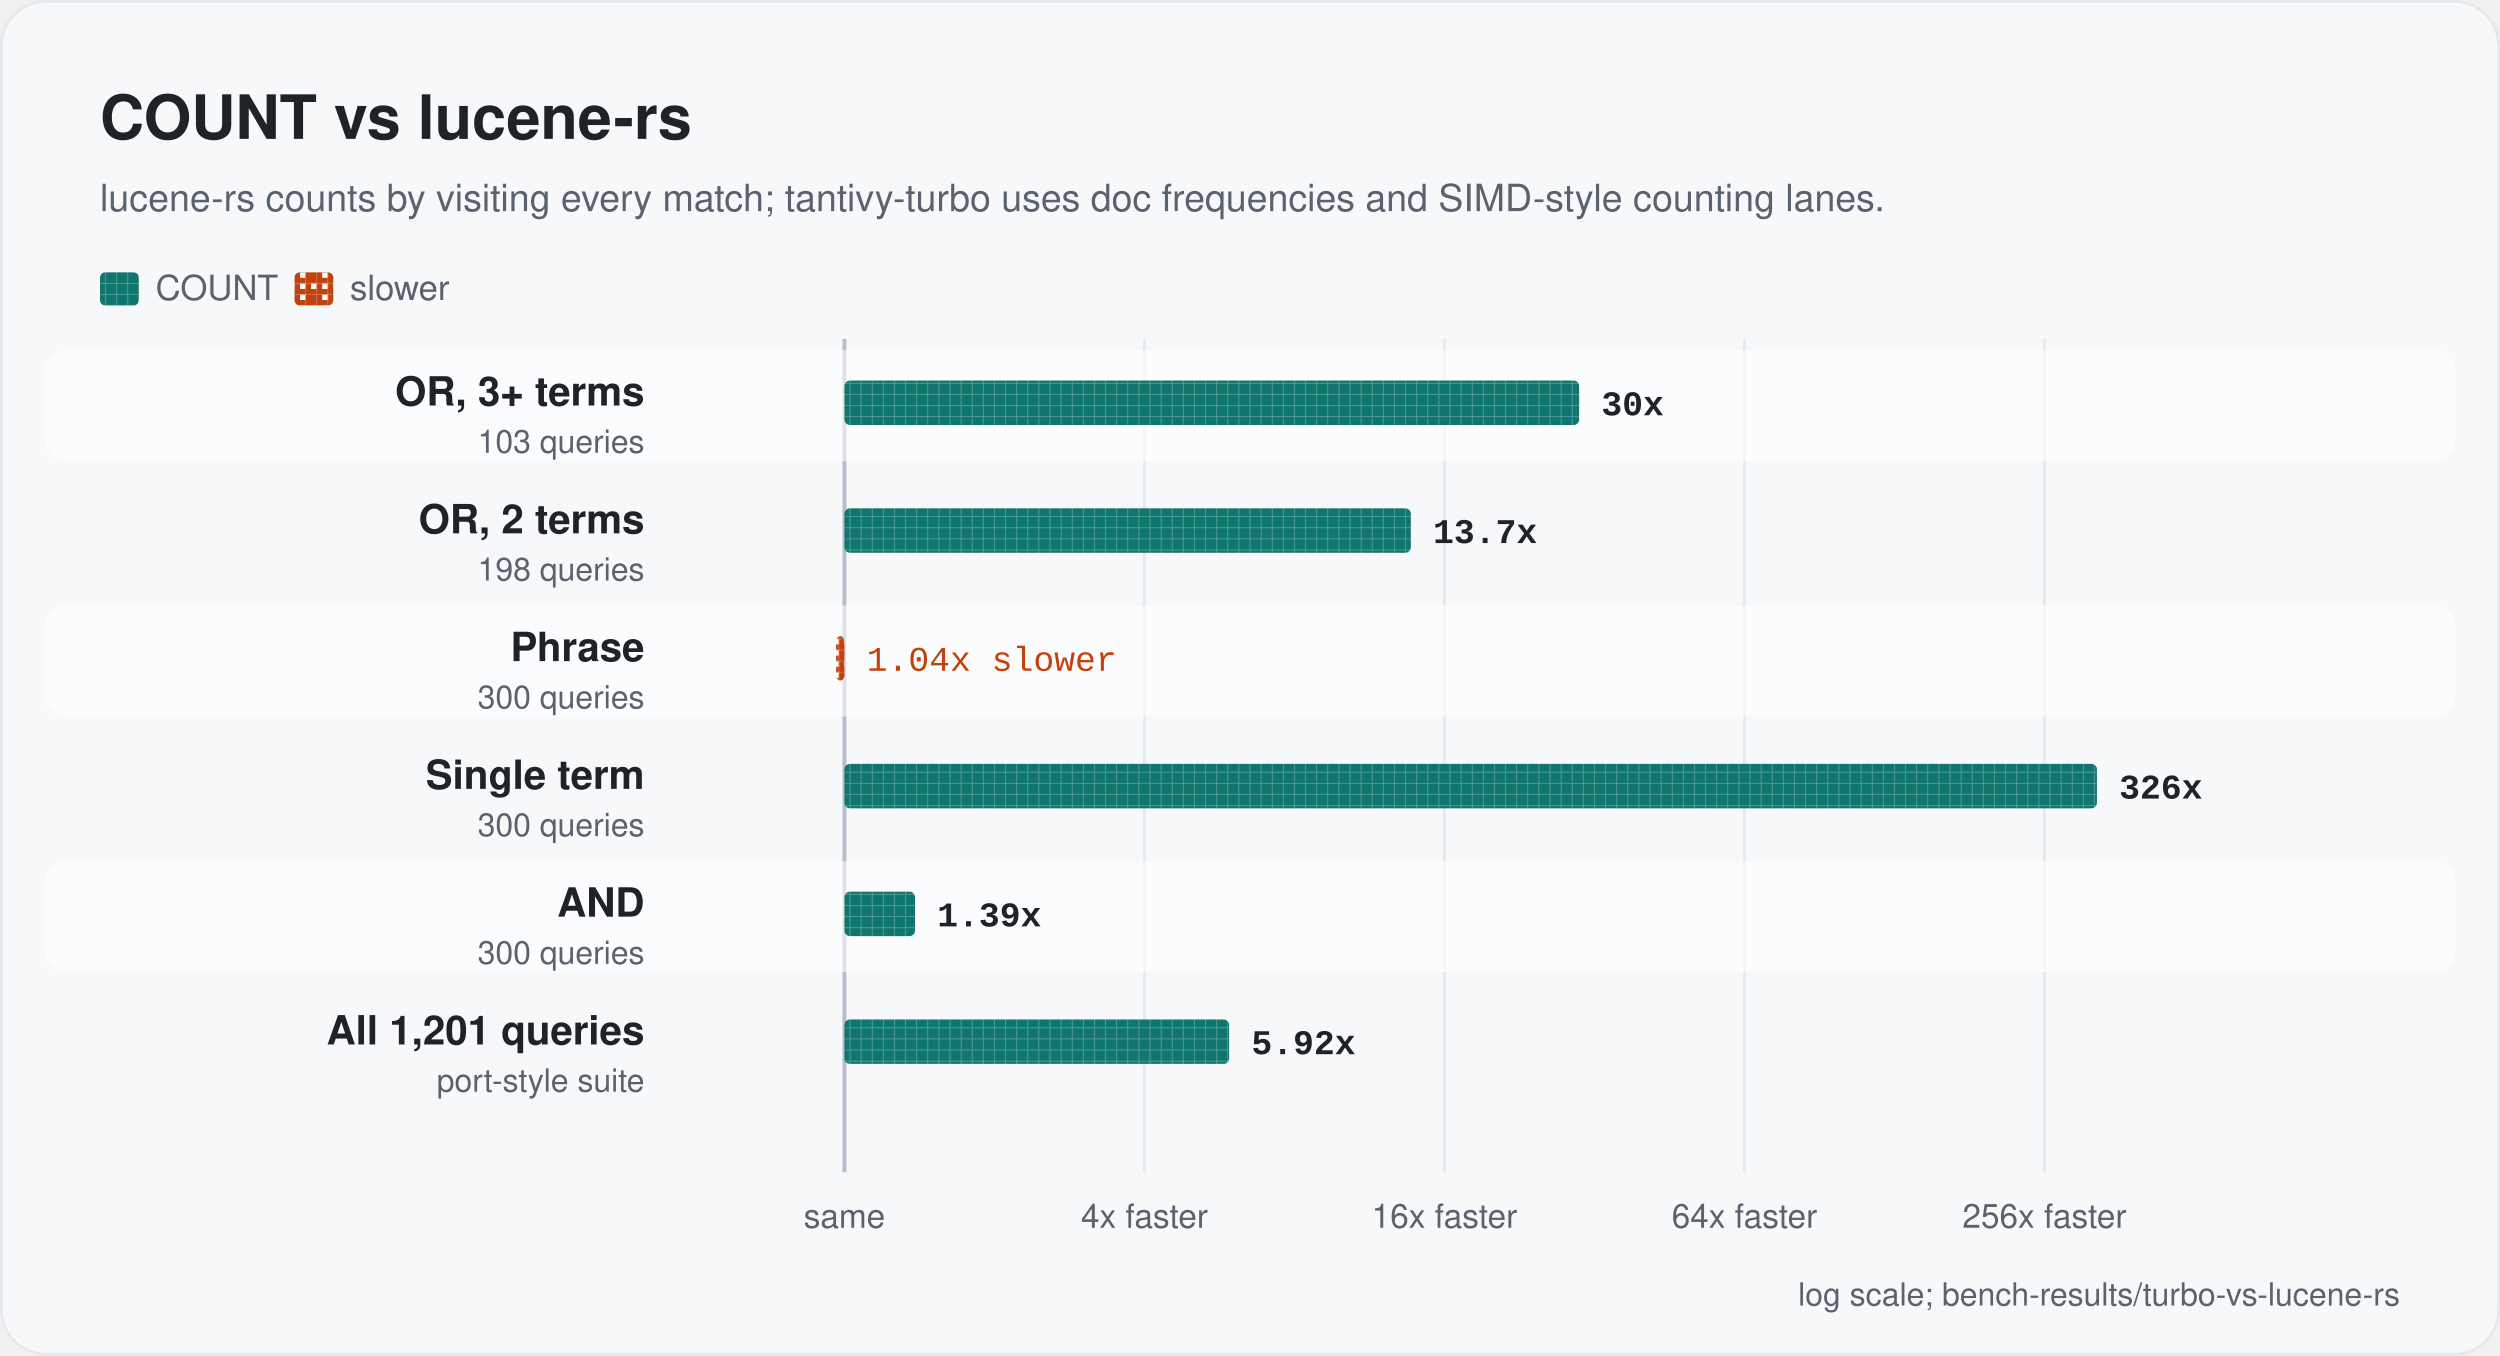
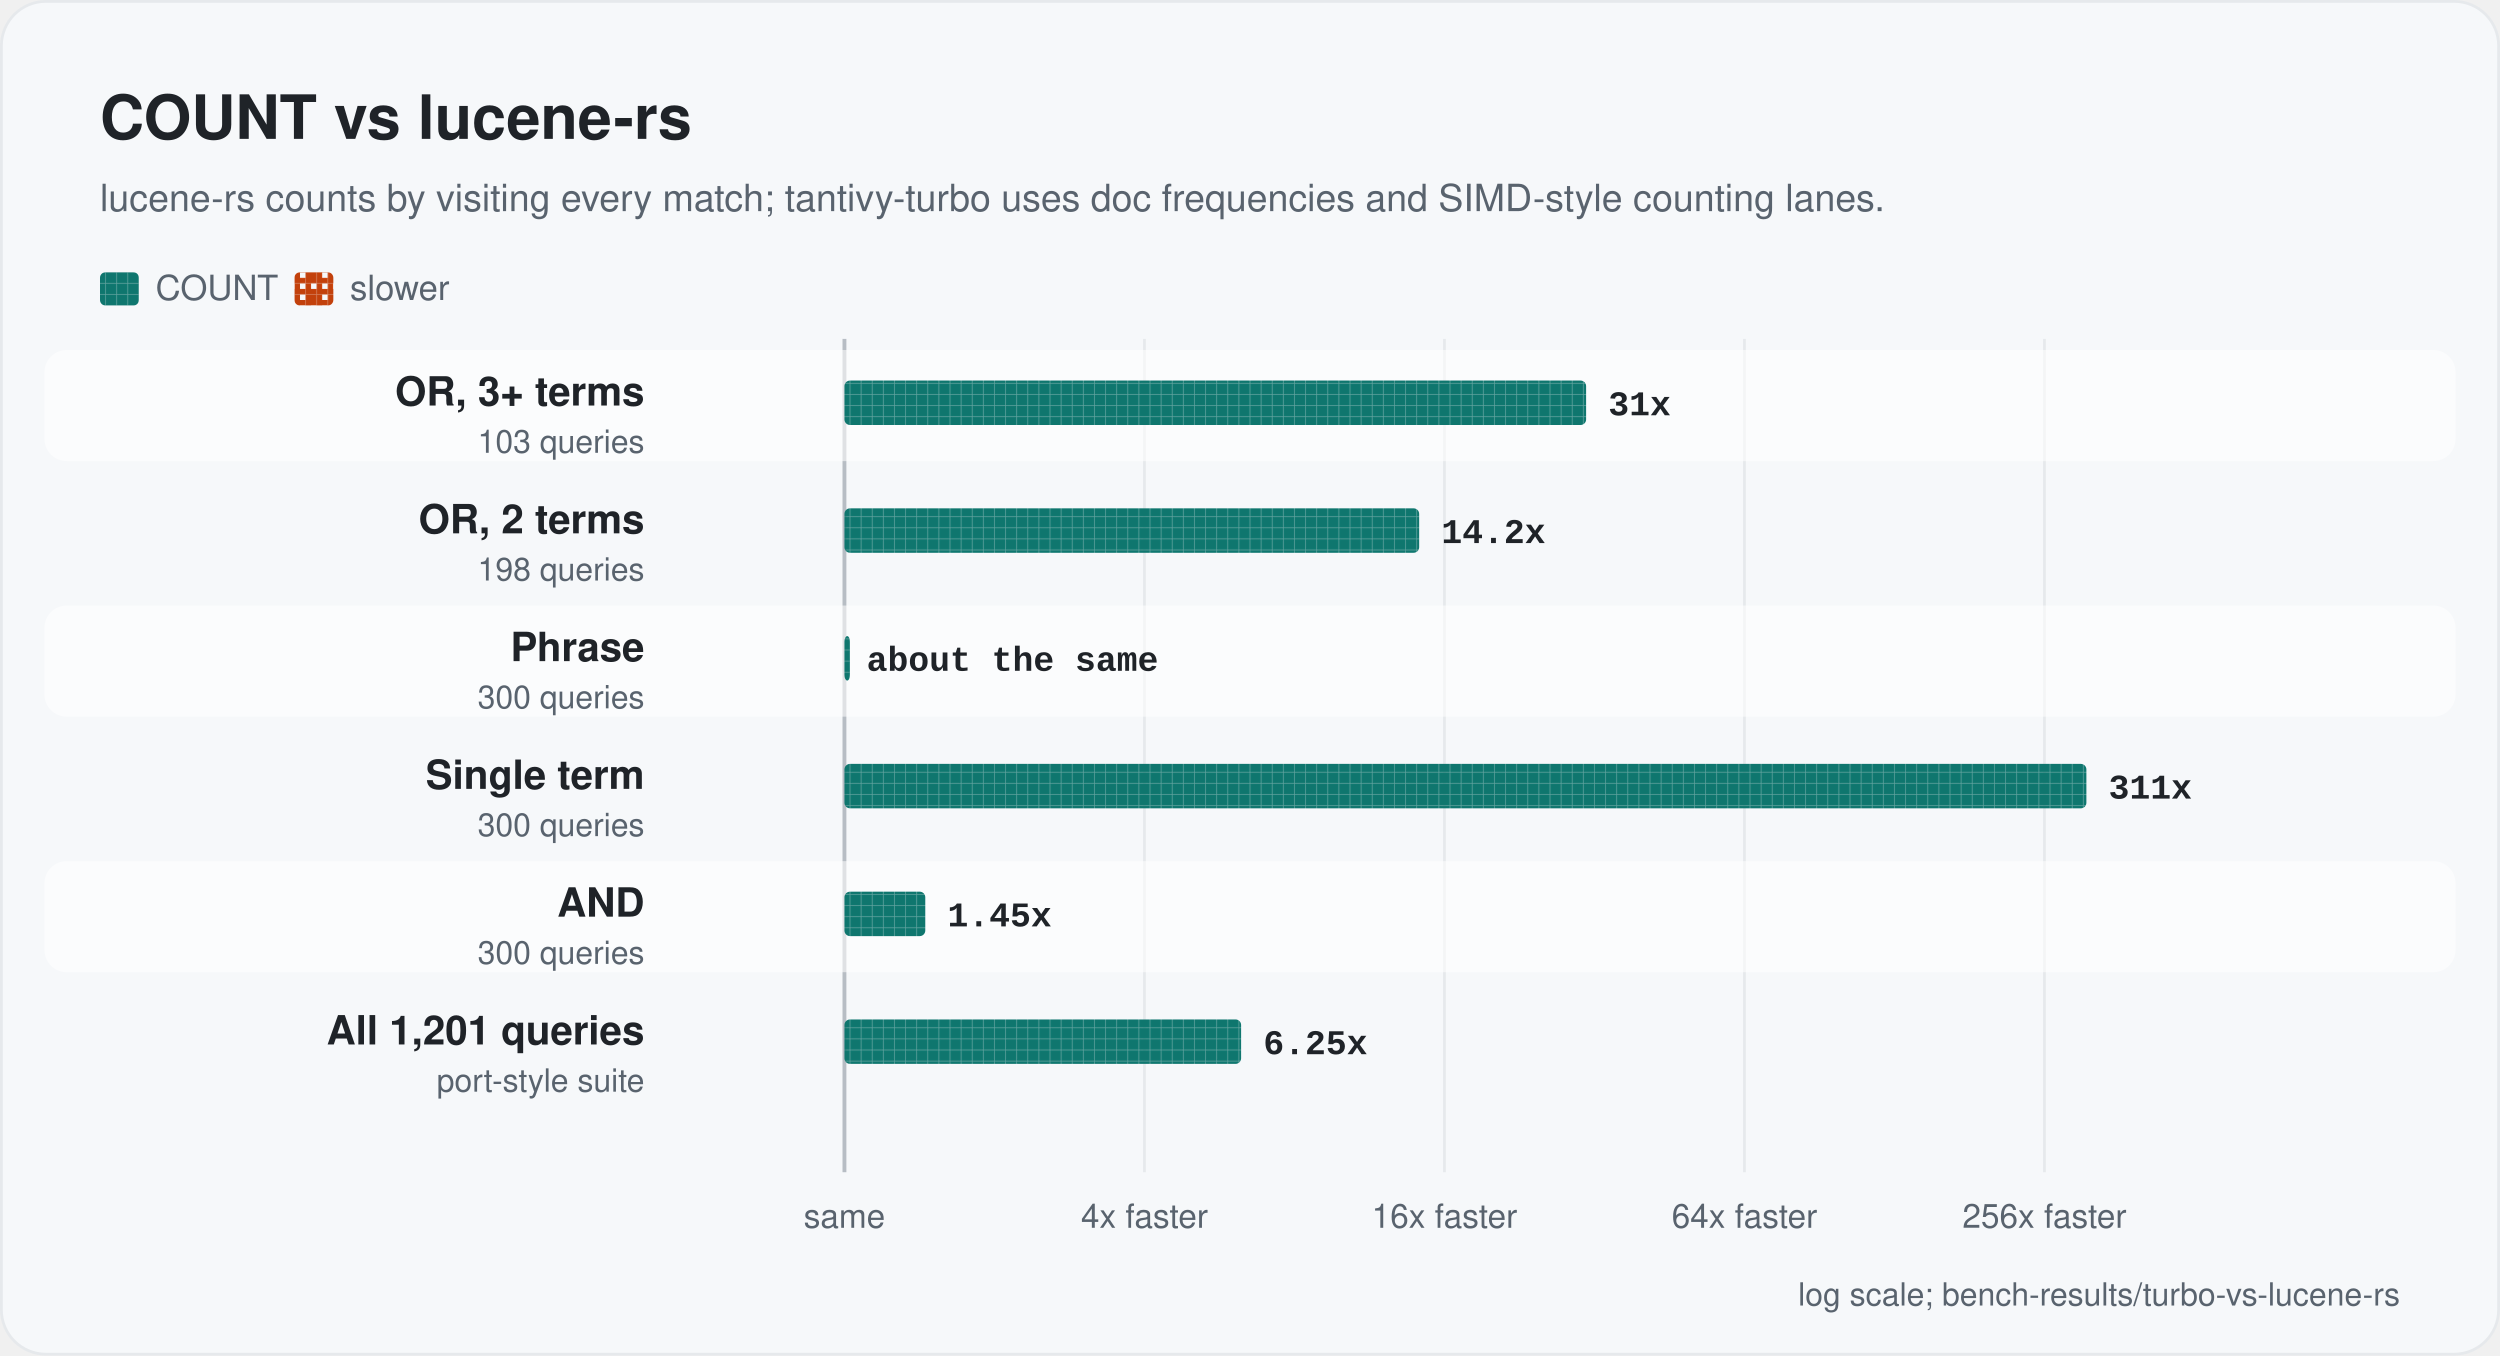
<svg xmlns="http://www.w3.org/2000/svg" width="900" height="488" viewBox="0 0 900 488">
  <defs>
    <pattern id="fast6" width="8" height="8" patternUnits="userSpaceOnUse">
      <rect x="0" y="0" width="2" height="2" fill="#4d7c0f" />
      <rect x="4" y="0" width="2" height="2" fill="#4d7c0f" />
      <rect x="2" y="2" width="2" height="2" fill="#4d7c0f" />
      <rect x="0" y="4" width="2" height="2" fill="#4d7c0f" />
      <rect x="4" y="4" width="2" height="2" fill="#4d7c0f" />
      <rect x="6" y="6" width="2" height="2" fill="#4d7c0f" />
    </pattern>
    <pattern id="fast10" width="8" height="8" patternUnits="userSpaceOnUse">
      <rect x="0" y="0" width="2" height="2" fill="#4d7c0f" />
      <rect x="2" y="0" width="2" height="2" fill="#4d7c0f" />
      <rect x="4" y="0" width="2" height="2" fill="#4d7c0f" />
      <rect x="2" y="2" width="2" height="2" fill="#4d7c0f" />
      <rect x="6" y="2" width="2" height="2" fill="#4d7c0f" />
      <rect x="0" y="4" width="2" height="2" fill="#4d7c0f" />
      <rect x="4" y="4" width="2" height="2" fill="#4d7c0f" />
      <rect x="6" y="4" width="2" height="2" fill="#4d7c0f" />
      <rect x="2" y="6" width="2" height="2" fill="#4d7c0f" />
      <rect x="6" y="6" width="2" height="2" fill="#4d7c0f" />
    </pattern>
    <pattern id="fast13" width="8" height="8" patternUnits="userSpaceOnUse">
      <rect x="0" y="0" width="2" height="2" fill="#4d7c0f" />
      <rect x="2" y="0" width="2" height="2" fill="#4d7c0f" />
      <rect x="4" y="0" width="2" height="2" fill="#4d7c0f" />
      <rect x="6" y="0" width="2" height="2" fill="#4d7c0f" />
      <rect x="0" y="2" width="2" height="2" fill="#4d7c0f" />
      <rect x="2" y="2" width="2" height="2" fill="#4d7c0f" />
      <rect x="6" y="2" width="2" height="2" fill="#4d7c0f" />
      <rect x="0" y="4" width="2" height="2" fill="#4d7c0f" />
      <rect x="2" y="4" width="2" height="2" fill="#4d7c0f" />
      <rect x="4" y="4" width="2" height="2" fill="#4d7c0f" />
      <rect x="6" y="4" width="2" height="2" fill="#4d7c0f" />
      <rect x="2" y="6" width="2" height="2" fill="#4d7c0f" />
      <rect x="6" y="6" width="2" height="2" fill="#4d7c0f" />
    </pattern>
    <pattern id="fast16" width="8" height="8" patternUnits="userSpaceOnUse">
      <rect x="0" y="0" width="2" height="2" fill="#4d7c0f" />
      <rect x="2" y="0" width="2" height="2" fill="#4d7c0f" />
      <rect x="4" y="0" width="2" height="2" fill="#4d7c0f" />
      <rect x="6" y="0" width="2" height="2" fill="#4d7c0f" />
      <rect x="0" y="2" width="2" height="2" fill="#4d7c0f" />
      <rect x="2" y="2" width="2" height="2" fill="#4d7c0f" />
      <rect x="4" y="2" width="2" height="2" fill="#4d7c0f" />
      <rect x="6" y="2" width="2" height="2" fill="#4d7c0f" />
      <rect x="0" y="4" width="2" height="2" fill="#4d7c0f" />
      <rect x="2" y="4" width="2" height="2" fill="#4d7c0f" />
      <rect x="4" y="4" width="2" height="2" fill="#4d7c0f" />
      <rect x="6" y="4" width="2" height="2" fill="#4d7c0f" />
      <rect x="0" y="6" width="2" height="2" fill="#4d7c0f" />
      <rect x="2" y="6" width="2" height="2" fill="#4d7c0f" />
      <rect x="4" y="6" width="2" height="2" fill="#4d7c0f" />
      <rect x="6" y="6" width="2" height="2" fill="#4d7c0f" />
    </pattern>
    <pattern id="fast26" width="8" height="8" patternUnits="userSpaceOnUse">
      <rect x="0" y="0" width="2" height="2" fill="#0f766e" />
      <rect x="4" y="0" width="2" height="2" fill="#0f766e" />
      <rect x="2" y="2" width="2" height="2" fill="#0f766e" />
      <rect x="0" y="4" width="2" height="2" fill="#0f766e" />
      <rect x="4" y="4" width="2" height="2" fill="#0f766e" />
      <rect x="6" y="6" width="2" height="2" fill="#0f766e" />
    </pattern>
    <pattern id="fast210" width="8" height="8" patternUnits="userSpaceOnUse">
      <rect x="0" y="0" width="2" height="2" fill="#0f766e" />
      <rect x="2" y="0" width="2" height="2" fill="#0f766e" />
      <rect x="4" y="0" width="2" height="2" fill="#0f766e" />
      <rect x="2" y="2" width="2" height="2" fill="#0f766e" />
      <rect x="6" y="2" width="2" height="2" fill="#0f766e" />
      <rect x="0" y="4" width="2" height="2" fill="#0f766e" />
      <rect x="4" y="4" width="2" height="2" fill="#0f766e" />
      <rect x="6" y="4" width="2" height="2" fill="#0f766e" />
      <rect x="2" y="6" width="2" height="2" fill="#0f766e" />
      <rect x="6" y="6" width="2" height="2" fill="#0f766e" />
    </pattern>
    <pattern id="fast213" width="8" height="8" patternUnits="userSpaceOnUse">
      <rect x="0" y="0" width="2" height="2" fill="#0f766e" />
      <rect x="2" y="0" width="2" height="2" fill="#0f766e" />
      <rect x="4" y="0" width="2" height="2" fill="#0f766e" />
      <rect x="6" y="0" width="2" height="2" fill="#0f766e" />
      <rect x="0" y="2" width="2" height="2" fill="#0f766e" />
      <rect x="2" y="2" width="2" height="2" fill="#0f766e" />
      <rect x="6" y="2" width="2" height="2" fill="#0f766e" />
      <rect x="0" y="4" width="2" height="2" fill="#0f766e" />
      <rect x="2" y="4" width="2" height="2" fill="#0f766e" />
      <rect x="4" y="4" width="2" height="2" fill="#0f766e" />
      <rect x="6" y="4" width="2" height="2" fill="#0f766e" />
      <rect x="2" y="6" width="2" height="2" fill="#0f766e" />
      <rect x="6" y="6" width="2" height="2" fill="#0f766e" />
    </pattern>
    <pattern id="fast216" width="8" height="8" patternUnits="userSpaceOnUse">
      <rect x="0" y="0" width="2" height="2" fill="#0f766e" />
      <rect x="2" y="0" width="2" height="2" fill="#0f766e" />
      <rect x="4" y="0" width="2" height="2" fill="#0f766e" />
      <rect x="6" y="0" width="2" height="2" fill="#0f766e" />
      <rect x="0" y="2" width="2" height="2" fill="#0f766e" />
      <rect x="2" y="2" width="2" height="2" fill="#0f766e" />
      <rect x="4" y="2" width="2" height="2" fill="#0f766e" />
      <rect x="6" y="2" width="2" height="2" fill="#0f766e" />
      <rect x="0" y="4" width="2" height="2" fill="#0f766e" />
      <rect x="2" y="4" width="2" height="2" fill="#0f766e" />
      <rect x="4" y="4" width="2" height="2" fill="#0f766e" />
      <rect x="6" y="4" width="2" height="2" fill="#0f766e" />
      <rect x="0" y="6" width="2" height="2" fill="#0f766e" />
      <rect x="2" y="6" width="2" height="2" fill="#0f766e" />
      <rect x="4" y="6" width="2" height="2" fill="#0f766e" />
      <rect x="6" y="6" width="2" height="2" fill="#0f766e" />
    </pattern>
    <pattern id="slow6" width="8" height="8" patternUnits="userSpaceOnUse">
      <rect x="0" y="0" width="2" height="2" fill="#c2410c" />
      <rect x="4" y="0" width="2" height="2" fill="#c2410c" />
      <rect x="2" y="2" width="2" height="2" fill="#c2410c" />
      <rect x="0" y="4" width="2" height="2" fill="#c2410c" />
      <rect x="4" y="4" width="2" height="2" fill="#c2410c" />
      <rect x="6" y="6" width="2" height="2" fill="#c2410c" />
    </pattern>
    <pattern id="slow10" width="8" height="8" patternUnits="userSpaceOnUse">
      <rect x="0" y="0" width="2" height="2" fill="#c2410c" />
      <rect x="2" y="0" width="2" height="2" fill="#c2410c" />
      <rect x="4" y="0" width="2" height="2" fill="#c2410c" />
      <rect x="2" y="2" width="2" height="2" fill="#c2410c" />
      <rect x="6" y="2" width="2" height="2" fill="#c2410c" />
      <rect x="0" y="4" width="2" height="2" fill="#c2410c" />
      <rect x="4" y="4" width="2" height="2" fill="#c2410c" />
      <rect x="6" y="4" width="2" height="2" fill="#c2410c" />
      <rect x="2" y="6" width="2" height="2" fill="#c2410c" />
      <rect x="6" y="6" width="2" height="2" fill="#c2410c" />
    </pattern>
    <pattern id="slow13" width="8" height="8" patternUnits="userSpaceOnUse">
      <rect x="0" y="0" width="2" height="2" fill="#c2410c" />
      <rect x="2" y="0" width="2" height="2" fill="#c2410c" />
      <rect x="4" y="0" width="2" height="2" fill="#c2410c" />
      <rect x="6" y="0" width="2" height="2" fill="#c2410c" />
      <rect x="0" y="2" width="2" height="2" fill="#c2410c" />
      <rect x="2" y="2" width="2" height="2" fill="#c2410c" />
      <rect x="6" y="2" width="2" height="2" fill="#c2410c" />
      <rect x="0" y="4" width="2" height="2" fill="#c2410c" />
      <rect x="2" y="4" width="2" height="2" fill="#c2410c" />
      <rect x="4" y="4" width="2" height="2" fill="#c2410c" />
      <rect x="6" y="4" width="2" height="2" fill="#c2410c" />
      <rect x="2" y="6" width="2" height="2" fill="#c2410c" />
      <rect x="6" y="6" width="2" height="2" fill="#c2410c" />
    </pattern>
    <pattern id="slow16" width="8" height="8" patternUnits="userSpaceOnUse">
      <rect x="0" y="0" width="2" height="2" fill="#c2410c" />
      <rect x="2" y="0" width="2" height="2" fill="#c2410c" />
      <rect x="4" y="0" width="2" height="2" fill="#c2410c" />
      <rect x="6" y="0" width="2" height="2" fill="#c2410c" />
      <rect x="0" y="2" width="2" height="2" fill="#c2410c" />
      <rect x="2" y="2" width="2" height="2" fill="#c2410c" />
      <rect x="4" y="2" width="2" height="2" fill="#c2410c" />
      <rect x="6" y="2" width="2" height="2" fill="#c2410c" />
      <rect x="0" y="4" width="2" height="2" fill="#c2410c" />
      <rect x="2" y="4" width="2" height="2" fill="#c2410c" />
      <rect x="4" y="4" width="2" height="2" fill="#c2410c" />
      <rect x="6" y="4" width="2" height="2" fill="#c2410c" />
      <rect x="0" y="6" width="2" height="2" fill="#c2410c" />
      <rect x="2" y="6" width="2" height="2" fill="#c2410c" />
      <rect x="4" y="6" width="2" height="2" fill="#c2410c" />
      <rect x="6" y="6" width="2" height="2" fill="#c2410c" />
    </pattern>
    <pattern id="neutral6" width="8" height="8" patternUnits="userSpaceOnUse">
      <rect x="0" y="0" width="2" height="2" fill="#8c959f" />
      <rect x="4" y="0" width="2" height="2" fill="#8c959f" />
      <rect x="2" y="2" width="2" height="2" fill="#8c959f" />
      <rect x="0" y="4" width="2" height="2" fill="#8c959f" />
      <rect x="4" y="4" width="2" height="2" fill="#8c959f" />
      <rect x="6" y="6" width="2" height="2" fill="#8c959f" />
    </pattern>
    <pattern id="neutral10" width="8" height="8" patternUnits="userSpaceOnUse">
      <rect x="0" y="0" width="2" height="2" fill="#8c959f" />
      <rect x="2" y="0" width="2" height="2" fill="#8c959f" />
      <rect x="4" y="0" width="2" height="2" fill="#8c959f" />
      <rect x="2" y="2" width="2" height="2" fill="#8c959f" />
      <rect x="6" y="2" width="2" height="2" fill="#8c959f" />
      <rect x="0" y="4" width="2" height="2" fill="#8c959f" />
      <rect x="4" y="4" width="2" height="2" fill="#8c959f" />
      <rect x="6" y="4" width="2" height="2" fill="#8c959f" />
      <rect x="2" y="6" width="2" height="2" fill="#8c959f" />
      <rect x="6" y="6" width="2" height="2" fill="#8c959f" />
    </pattern>
    <pattern id="neutral13" width="8" height="8" patternUnits="userSpaceOnUse">
      <rect x="0" y="0" width="2" height="2" fill="#8c959f" />
      <rect x="2" y="0" width="2" height="2" fill="#8c959f" />
      <rect x="4" y="0" width="2" height="2" fill="#8c959f" />
      <rect x="6" y="0" width="2" height="2" fill="#8c959f" />
      <rect x="0" y="2" width="2" height="2" fill="#8c959f" />
      <rect x="2" y="2" width="2" height="2" fill="#8c959f" />
      <rect x="6" y="2" width="2" height="2" fill="#8c959f" />
      <rect x="0" y="4" width="2" height="2" fill="#8c959f" />
      <rect x="2" y="4" width="2" height="2" fill="#8c959f" />
      <rect x="4" y="4" width="2" height="2" fill="#8c959f" />
      <rect x="6" y="4" width="2" height="2" fill="#8c959f" />
      <rect x="2" y="6" width="2" height="2" fill="#8c959f" />
      <rect x="6" y="6" width="2" height="2" fill="#8c959f" />
    </pattern>
    <pattern id="neutral16" width="8" height="8" patternUnits="userSpaceOnUse">
      <rect x="0" y="0" width="2" height="2" fill="#8c959f" />
      <rect x="2" y="0" width="2" height="2" fill="#8c959f" />
      <rect x="4" y="0" width="2" height="2" fill="#8c959f" />
      <rect x="6" y="0" width="2" height="2" fill="#8c959f" />
      <rect x="0" y="2" width="2" height="2" fill="#8c959f" />
      <rect x="2" y="2" width="2" height="2" fill="#8c959f" />
      <rect x="4" y="2" width="2" height="2" fill="#8c959f" />
      <rect x="6" y="2" width="2" height="2" fill="#8c959f" />
      <rect x="0" y="4" width="2" height="2" fill="#8c959f" />
      <rect x="2" y="4" width="2" height="2" fill="#8c959f" />
      <rect x="4" y="4" width="2" height="2" fill="#8c959f" />
      <rect x="6" y="4" width="2" height="2" fill="#8c959f" />
      <rect x="0" y="6" width="2" height="2" fill="#8c959f" />
      <rect x="2" y="6" width="2" height="2" fill="#8c959f" />
      <rect x="4" y="6" width="2" height="2" fill="#8c959f" />
      <rect x="6" y="6" width="2" height="2" fill="#8c959f" />
    </pattern>
    <pattern id="ink6" width="8" height="8" patternUnits="userSpaceOnUse">
      <rect x="0" y="0" width="2" height="2" fill="#1f2328" />
      <rect x="4" y="0" width="2" height="2" fill="#1f2328" />
      <rect x="2" y="2" width="2" height="2" fill="#1f2328" />
      <rect x="0" y="4" width="2" height="2" fill="#1f2328" />
      <rect x="4" y="4" width="2" height="2" fill="#1f2328" />
      <rect x="6" y="6" width="2" height="2" fill="#1f2328" />
    </pattern>
    <pattern id="ink10" width="8" height="8" patternUnits="userSpaceOnUse">
      <rect x="0" y="0" width="2" height="2" fill="#1f2328" />
      <rect x="2" y="0" width="2" height="2" fill="#1f2328" />
      <rect x="4" y="0" width="2" height="2" fill="#1f2328" />
      <rect x="2" y="2" width="2" height="2" fill="#1f2328" />
      <rect x="6" y="2" width="2" height="2" fill="#1f2328" />
      <rect x="0" y="4" width="2" height="2" fill="#1f2328" />
      <rect x="4" y="4" width="2" height="2" fill="#1f2328" />
      <rect x="6" y="4" width="2" height="2" fill="#1f2328" />
      <rect x="2" y="6" width="2" height="2" fill="#1f2328" />
      <rect x="6" y="6" width="2" height="2" fill="#1f2328" />
    </pattern>
    <pattern id="ink13" width="8" height="8" patternUnits="userSpaceOnUse">
      <rect x="0" y="0" width="2" height="2" fill="#1f2328" />
      <rect x="2" y="0" width="2" height="2" fill="#1f2328" />
      <rect x="4" y="0" width="2" height="2" fill="#1f2328" />
      <rect x="6" y="0" width="2" height="2" fill="#1f2328" />
      <rect x="0" y="2" width="2" height="2" fill="#1f2328" />
      <rect x="2" y="2" width="2" height="2" fill="#1f2328" />
      <rect x="6" y="2" width="2" height="2" fill="#1f2328" />
      <rect x="0" y="4" width="2" height="2" fill="#1f2328" />
      <rect x="2" y="4" width="2" height="2" fill="#1f2328" />
      <rect x="4" y="4" width="2" height="2" fill="#1f2328" />
      <rect x="6" y="4" width="2" height="2" fill="#1f2328" />
      <rect x="2" y="6" width="2" height="2" fill="#1f2328" />
      <rect x="6" y="6" width="2" height="2" fill="#1f2328" />
    </pattern>
    <pattern id="ink16" width="8" height="8" patternUnits="userSpaceOnUse">
      <rect x="0" y="0" width="2" height="2" fill="#1f2328" />
      <rect x="2" y="0" width="2" height="2" fill="#1f2328" />
      <rect x="4" y="0" width="2" height="2" fill="#1f2328" />
      <rect x="6" y="0" width="2" height="2" fill="#1f2328" />
      <rect x="0" y="2" width="2" height="2" fill="#1f2328" />
      <rect x="2" y="2" width="2" height="2" fill="#1f2328" />
      <rect x="4" y="2" width="2" height="2" fill="#1f2328" />
      <rect x="6" y="2" width="2" height="2" fill="#1f2328" />
      <rect x="0" y="4" width="2" height="2" fill="#1f2328" />
      <rect x="2" y="4" width="2" height="2" fill="#1f2328" />
      <rect x="4" y="4" width="2" height="2" fill="#1f2328" />
      <rect x="6" y="4" width="2" height="2" fill="#1f2328" />
      <rect x="0" y="6" width="2" height="2" fill="#1f2328" />
      <rect x="2" y="6" width="2" height="2" fill="#1f2328" />
      <rect x="4" y="6" width="2" height="2" fill="#1f2328" />
      <rect x="6" y="6" width="2" height="2" fill="#1f2328" />
    </pattern>
  </defs>
  <rect x="0.5" y="0.5" width="899" height="487" rx="16" fill="#f6f8fa" stroke="#e6e9ec" />
  <text x="36.0" y="50.0" font-size="22" font-weight="650" fill="#1f2328" text-anchor="start" font-family="-apple-system, BlinkMacSystemFont, 'Segoe UI', Helvetica, Arial, sans-serif" opacity="1">COUNT vs lucene-rs</text>
  <text x="36.0" y="76.0" font-size="13.5" font-weight="400" fill="#59636e" text-anchor="start" font-family="-apple-system, BlinkMacSystemFont, 'Segoe UI', Helvetica, Arial, sans-serif" opacity="1">lucene-rs counts by visiting every match; tantivy-turbo uses doc frequencies and SIMD-style counting lanes.</text>
  <rect x="36" y="98" width="14" height="12" rx="2" fill="url(#fast216)" />
  <text x="56.0" y="108.0" font-size="12.5" font-weight="400" fill="#59636e" text-anchor="start" font-family="-apple-system, BlinkMacSystemFont, 'Segoe UI', Helvetica, Arial, sans-serif" opacity="1">COUNT</text>
  <rect x="106.0" y="98" width="14" height="12" rx="2" fill="url(#slow13)" />
  <text x="126.0" y="108.0" font-size="12.5" font-weight="400" fill="#59636e" text-anchor="start" font-family="-apple-system, BlinkMacSystemFont, 'Segoe UI', Helvetica, Arial, sans-serif" opacity="1">slower</text>
  <line x1="304.0" y1="122" x2="304.0" y2="422" stroke="#b7bdc4" stroke-width="1.4" />
  <text x="304.0" y="442.0" font-size="12" font-weight="400" fill="#59636e" text-anchor="middle" font-family="-apple-system, BlinkMacSystemFont, 'Segoe UI', Helvetica, Arial, sans-serif" opacity="1">same</text>
  <line x1="412.0" y1="122" x2="412.0" y2="422" stroke="#e6e9ec" stroke-width="1" />
  <text x="412.0" y="442.0" font-size="12" font-weight="400" fill="#59636e" text-anchor="middle" font-family="-apple-system, BlinkMacSystemFont, 'Segoe UI', Helvetica, Arial, sans-serif" opacity="1">4x faster</text>
  <line x1="520.0" y1="122" x2="520.0" y2="422" stroke="#e6e9ec" stroke-width="1" />
  <text x="520.0" y="442.0" font-size="12" font-weight="400" fill="#59636e" text-anchor="middle" font-family="-apple-system, BlinkMacSystemFont, 'Segoe UI', Helvetica, Arial, sans-serif" opacity="1">16x faster</text>
  <line x1="628.0" y1="122" x2="628.0" y2="422" stroke="#e6e9ec" stroke-width="1" />
  <text x="628.0" y="442.0" font-size="12" font-weight="400" fill="#59636e" text-anchor="middle" font-family="-apple-system, BlinkMacSystemFont, 'Segoe UI', Helvetica, Arial, sans-serif" opacity="1">64x faster</text>
  <line x1="736.0" y1="122" x2="736.0" y2="422" stroke="#e6e9ec" stroke-width="1" />
  <text x="736.0" y="442.0" font-size="12" font-weight="400" fill="#59636e" text-anchor="middle" font-family="-apple-system, BlinkMacSystemFont, 'Segoe UI', Helvetica, Arial, sans-serif" opacity="1">256x faster</text>
  <rect x="16" y="126" width="868" height="40" rx="8" fill="#ffffff" opacity="0.55" />
  <text x="232.0" y="146.0" font-size="14.5" font-weight="550" fill="#1f2328" text-anchor="end" font-family="-apple-system, BlinkMacSystemFont, 'Segoe UI', Helvetica, Arial, sans-serif" opacity="1">OR, 3+ terms</text>
  <text x="232.0" y="163.0" font-size="11.5" font-weight="400" fill="#59636e" text-anchor="end" font-family="-apple-system, BlinkMacSystemFont, 'Segoe UI', Helvetica, Arial, sans-serif" opacity="1">103 queries</text>
-   <rect x="304.0" y="137" width="264.5" height="16" rx="2" fill="url(#fast216)" />
-   <text x="576.5" y="149.5" font-size="12.5" font-weight="600" fill="#1f2328" text-anchor="start" font-family="ui-monospace, SFMono-Regular, Menlo, Consolas, 'Liberation Mono', monospace" opacity="1">30x</text>
+   <rect x="304.0" y="137" width="267.0" height="16" rx="2" fill="url(#fast216)" />
+   <text x="579.0" y="149.5" font-size="12.5" font-weight="600" fill="#1f2328" text-anchor="start" font-family="ui-monospace, SFMono-Regular, Menlo, Consolas, 'Liberation Mono', monospace" opacity="1">31x</text>
  <text x="232.0" y="192.0" font-size="14.5" font-weight="550" fill="#1f2328" text-anchor="end" font-family="-apple-system, BlinkMacSystemFont, 'Segoe UI', Helvetica, Arial, sans-serif" opacity="1">OR, 2 terms</text>
  <text x="232.0" y="209.0" font-size="11.5" font-weight="400" fill="#59636e" text-anchor="end" font-family="-apple-system, BlinkMacSystemFont, 'Segoe UI', Helvetica, Arial, sans-serif" opacity="1">198 queries</text>
-   <rect x="304.0" y="183" width="203.9" height="16" rx="2" fill="url(#fast216)" />
-   <text x="515.9" y="195.5" font-size="12.5" font-weight="600" fill="#1f2328" text-anchor="start" font-family="ui-monospace, SFMono-Regular, Menlo, Consolas, 'Liberation Mono', monospace" opacity="1">13.7x</text>
+   <rect x="304.0" y="183" width="206.9" height="16" rx="2" fill="url(#fast216)" />
+   <text x="518.9" y="195.5" font-size="12.5" font-weight="600" fill="#1f2328" text-anchor="start" font-family="ui-monospace, SFMono-Regular, Menlo, Consolas, 'Liberation Mono', monospace" opacity="1">14.2x</text>
  <rect x="16" y="218" width="868" height="40" rx="8" fill="#ffffff" opacity="0.55" />
  <text x="232.0" y="238.0" font-size="14.5" font-weight="550" fill="#1f2328" text-anchor="end" font-family="-apple-system, BlinkMacSystemFont, 'Segoe UI', Helvetica, Arial, sans-serif" opacity="1">Phrase</text>
  <text x="232.0" y="255.0" font-size="11.5" font-weight="400" fill="#59636e" text-anchor="end" font-family="-apple-system, BlinkMacSystemFont, 'Segoe UI', Helvetica, Arial, sans-serif" opacity="1">300 queries</text>
-   <rect x="301.0" y="229" width="3.0" height="16" rx="2" fill="url(#slow13)" />
-   <text x="312.0" y="241.5" font-size="12.5" font-weight="400" fill="#c2410c" text-anchor="start" font-family="ui-monospace, SFMono-Regular, Menlo, Consolas, 'Liberation Mono', monospace" opacity="1">1.04x slower</text>
+   <rect x="304.0" y="229" width="2.0" height="16" rx="2" fill="url(#fast216)" />
+   <text x="312.0" y="241.5" font-size="12.5" font-weight="600" fill="#1f2328" text-anchor="start" font-family="ui-monospace, SFMono-Regular, Menlo, Consolas, 'Liberation Mono', monospace" opacity="1">about the same</text>
  <text x="232.0" y="284.0" font-size="14.5" font-weight="550" fill="#1f2328" text-anchor="end" font-family="-apple-system, BlinkMacSystemFont, 'Segoe UI', Helvetica, Arial, sans-serif" opacity="1">Single term</text>
  <text x="232.0" y="301.0" font-size="11.5" font-weight="400" fill="#59636e" text-anchor="end" font-family="-apple-system, BlinkMacSystemFont, 'Segoe UI', Helvetica, Arial, sans-serif" opacity="1">300 queries</text>
-   <rect x="304.0" y="275" width="450.9" height="16" rx="2" fill="url(#fast216)" />
-   <text x="762.9" y="287.5" font-size="12.5" font-weight="600" fill="#1f2328" text-anchor="start" font-family="ui-monospace, SFMono-Regular, Menlo, Consolas, 'Liberation Mono', monospace" opacity="1">326x</text>
+   <rect x="304.0" y="275" width="447.1" height="16" rx="2" fill="url(#fast216)" />
+   <text x="759.1" y="287.5" font-size="12.5" font-weight="600" fill="#1f2328" text-anchor="start" font-family="ui-monospace, SFMono-Regular, Menlo, Consolas, 'Liberation Mono', monospace" opacity="1">311x</text>
  <rect x="16" y="310" width="868" height="40" rx="8" fill="#ffffff" opacity="0.55" />
  <text x="232.0" y="330.0" font-size="14.5" font-weight="550" fill="#1f2328" text-anchor="end" font-family="-apple-system, BlinkMacSystemFont, 'Segoe UI', Helvetica, Arial, sans-serif" opacity="1">AND</text>
  <text x="232.0" y="347.0" font-size="11.5" font-weight="400" fill="#59636e" text-anchor="end" font-family="-apple-system, BlinkMacSystemFont, 'Segoe UI', Helvetica, Arial, sans-serif" opacity="1">300 queries</text>
-   <rect x="304.0" y="321" width="25.4" height="16" rx="2" fill="url(#fast216)" />
-   <text x="337.4" y="333.5" font-size="12.5" font-weight="600" fill="#1f2328" text-anchor="start" font-family="ui-monospace, SFMono-Regular, Menlo, Consolas, 'Liberation Mono', monospace" opacity="1">1.39x</text>
+   <rect x="304.0" y="321" width="29.1" height="16" rx="2" fill="url(#fast216)" />
+   <text x="341.1" y="333.5" font-size="12.5" font-weight="600" fill="#1f2328" text-anchor="start" font-family="ui-monospace, SFMono-Regular, Menlo, Consolas, 'Liberation Mono', monospace" opacity="1">1.45x</text>
  <text x="232.0" y="376.0" font-size="14.5" font-weight="550" fill="#1f2328" text-anchor="end" font-family="-apple-system, BlinkMacSystemFont, 'Segoe UI', Helvetica, Arial, sans-serif" opacity="1">All 1,201 queries</text>
  <text x="232.0" y="393.0" font-size="11.5" font-weight="400" fill="#59636e" text-anchor="end" font-family="-apple-system, BlinkMacSystemFont, 'Segoe UI', Helvetica, Arial, sans-serif" opacity="1">port-style suite</text>
-   <rect x="304.0" y="367" width="138.5" height="16" rx="2" fill="url(#fast216)" />
-   <text x="450.5" y="379.5" font-size="12.5" font-weight="600" fill="#1f2328" text-anchor="start" font-family="ui-monospace, SFMono-Regular, Menlo, Consolas, 'Liberation Mono', monospace" opacity="1">5.92x</text>
+   <rect x="304.0" y="367" width="142.8" height="16" rx="2" fill="url(#fast216)" />
+   <text x="454.8" y="379.5" font-size="12.5" font-weight="600" fill="#1f2328" text-anchor="start" font-family="ui-monospace, SFMono-Regular, Menlo, Consolas, 'Liberation Mono', monospace" opacity="1">6.25x</text>
  <text x="864.0" y="470.0" font-size="11.5" font-weight="400" fill="#59636e" text-anchor="end" font-family="-apple-system, BlinkMacSystemFont, 'Segoe UI', Helvetica, Arial, sans-serif" opacity="1">log scale; bench-results/turbo-vs-lucene-rs</text>
</svg>
